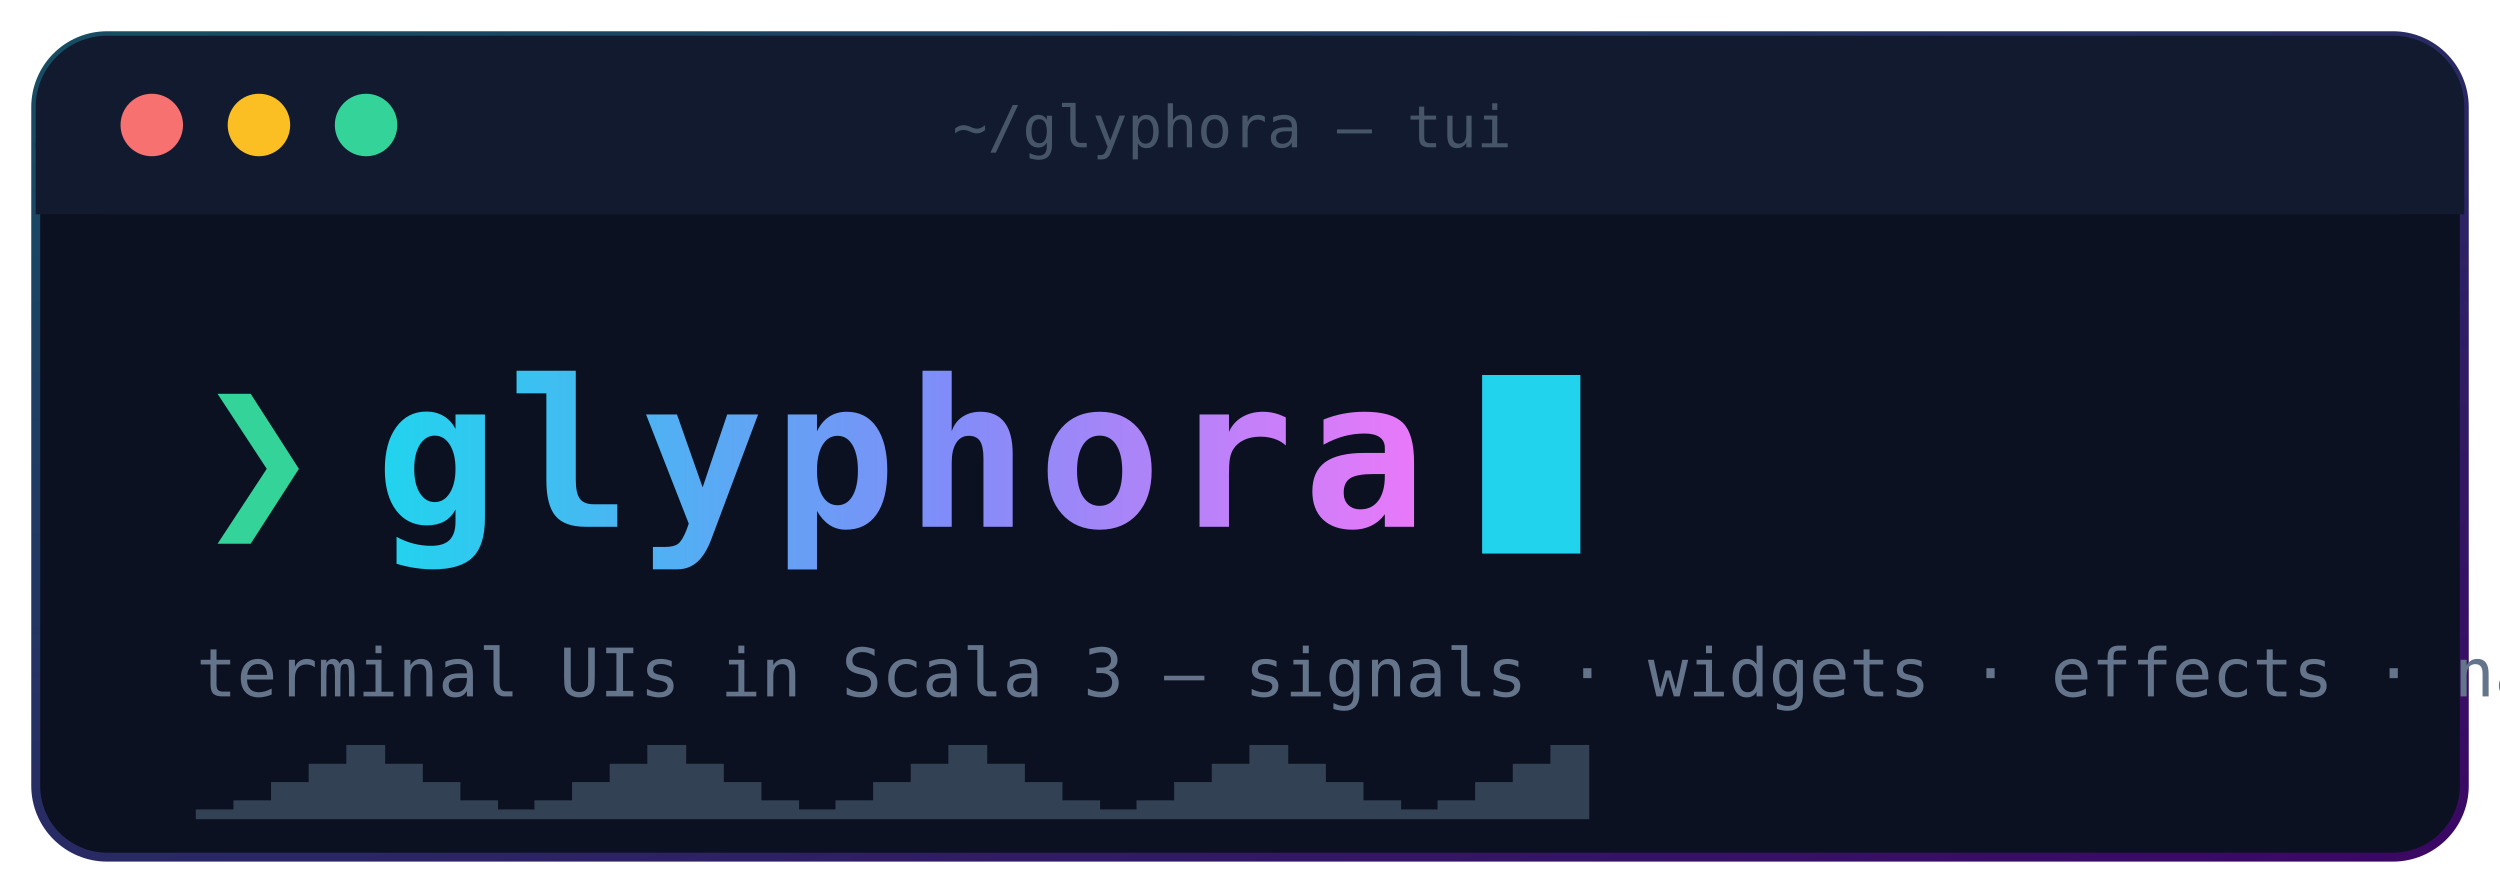
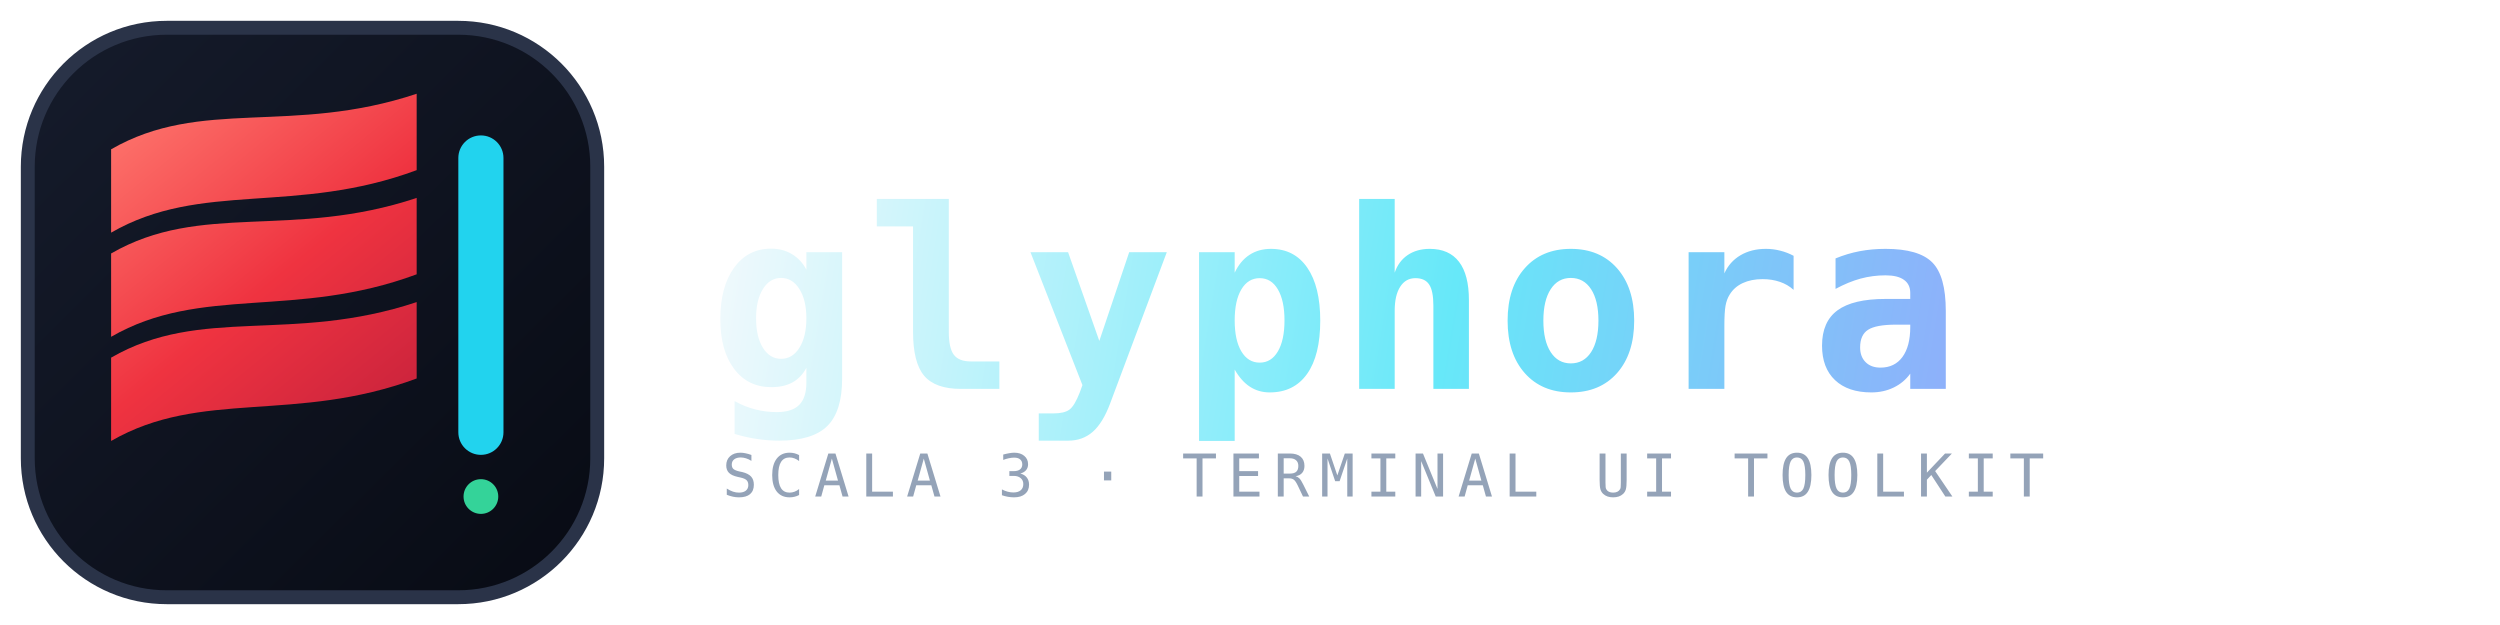
- <svg xmlns="http://www.w3.org/2000/svg" width="560" height="200" viewBox="0 0 560 200" role="img" aria-label="glyphora">
+ <svg xmlns="http://www.w3.org/2000/svg" width="720" height="180" viewBox="0 0 720 180" role="img" aria-label="glyphora">
  <defs>
-     <linearGradient id="glyph" x1="0%" y1="0%" x2="100%" y2="0%">
-       <stop offset="0%" stop-color="#22d3ee" />
-       <stop offset="55%" stop-color="#818cf8" />
-       <stop offset="100%" stop-color="#e879f9" />
+     <linearGradient id="bg" x1="12" y1="10" x2="168" y2="168" gradientUnits="userSpaceOnUse">
+       <stop stop-color="#151B2B" />
+       <stop offset="1" stop-color="#080B14" />
    </linearGradient>
-     <linearGradient id="edge" x1="0%" y1="0%" x2="100%" y2="100%">
-       <stop offset="0%" stop-color="#164e63" />
-       <stop offset="100%" stop-color="#3b0764" />
+     <linearGradient id="s" x1="32" y1="28" x2="125" y2="142" gradientUnits="userSpaceOnUse">
+       <stop stop-color="#FF7A70" />
+       <stop offset=".48" stop-color="#EF3340" />
+       <stop offset="1" stop-color="#B91C3B" />
+     </linearGradient>
+     <linearGradient id="w" x1="198" y1="55" x2="655" y2="130" gradientUnits="userSpaceOnUse">
+       <stop stop-color="#F8FAFC" />
+       <stop offset=".48" stop-color="#67E8F9" />
+       <stop offset="1" stop-color="#A78BFA" />
    </linearGradient>
  </defs>
-   <rect x="8" y="8" width="544" height="184" rx="16" fill="#0b1120" stroke="url(#edge)" stroke-width="2" />
-   <rect x="8" y="8" width="544" height="40" rx="16" fill="#111a2e" />
-   <rect x="8" y="32" width="544" height="16" fill="#111a2e" />
-   <circle cx="34" cy="28" r="7" fill="#f87171" />
-   <circle cx="58" cy="28" r="7" fill="#fbbf24" />
-   <circle cx="82" cy="28" r="7" fill="#34d399" />
-   <text x="276" y="33" text-anchor="middle" font-family="ui-monospace, 'JetBrains Mono', Menlo, monospace" font-size="13" fill="#475569">~/glyphora — tui</text>
-   <text x="44" y="118" font-family="ui-monospace, 'JetBrains Mono', Menlo, monospace" font-size="46" font-weight="700" fill="#34d399">❯</text>
-   <text x="84" y="118" font-family="ui-monospace, 'JetBrains Mono', Menlo, monospace" font-size="46" font-weight="700" fill="url(#glyph)" letter-spacing="2">glyphora</text>
-   <rect x="332" y="84" width="22" height="40" fill="#22d3ee">
-     <animate attributeName="opacity" values="1;1;0;0;1" dur="1.6s" repeatCount="indefinite" />
-   </rect>
-   <text x="44" y="156" font-family="ui-monospace, 'JetBrains Mono', Menlo, monospace" font-size="15" fill="#64748b">terminal UIs in Scala 3 — signals · widgets · effects · native-image</text>
-   <text x="44" y="180" font-family="ui-monospace, 'JetBrains Mono', Menlo, monospace" font-size="14" fill="#334155">▁▂▄▆█▆▄▂▁▂▄▆█▆▄▂▁▂▄▆█▆▄▂▁▂▄▆█▆▄▂▁▂▄▆█</text>
+   <rect x="8" y="8" width="164" height="164" rx="40" fill="url(#bg)" stroke="#2A3348" stroke-width="4" />
+   <path d="M32 43C58 28 84 39 120 27V49C85 62 58 52 32 67Z" fill="url(#s)" />
+   <path d="M32 73C58 58 84 69 120 57V79C85 92 58 82 32 97Z" fill="url(#s)" />
+   <path d="M32 103C58 88 84 99 120 87V109C85 122 58 112 32 127Z" fill="url(#s)" />
+   <rect x="132" y="39" width="13" height="92" rx="6.5" fill="#22D3EE" />
+   <circle cx="138.5" cy="143" r="5" fill="#34D399" />
+   <text x="204" y="112" fill="url(#w)" font-family="ui-monospace, SFMono-Regular, Menlo, Consolas, monospace" font-size="72" font-weight="800" letter-spacing="2">glyphora</text>
+   <text x="208" y="143" fill="#94A3B8" font-family="ui-monospace, SFMono-Regular, Menlo, Consolas, monospace" font-size="17" letter-spacing="3">SCALA 3 · TERMINAL UI TOOLKIT</text>
</svg>
